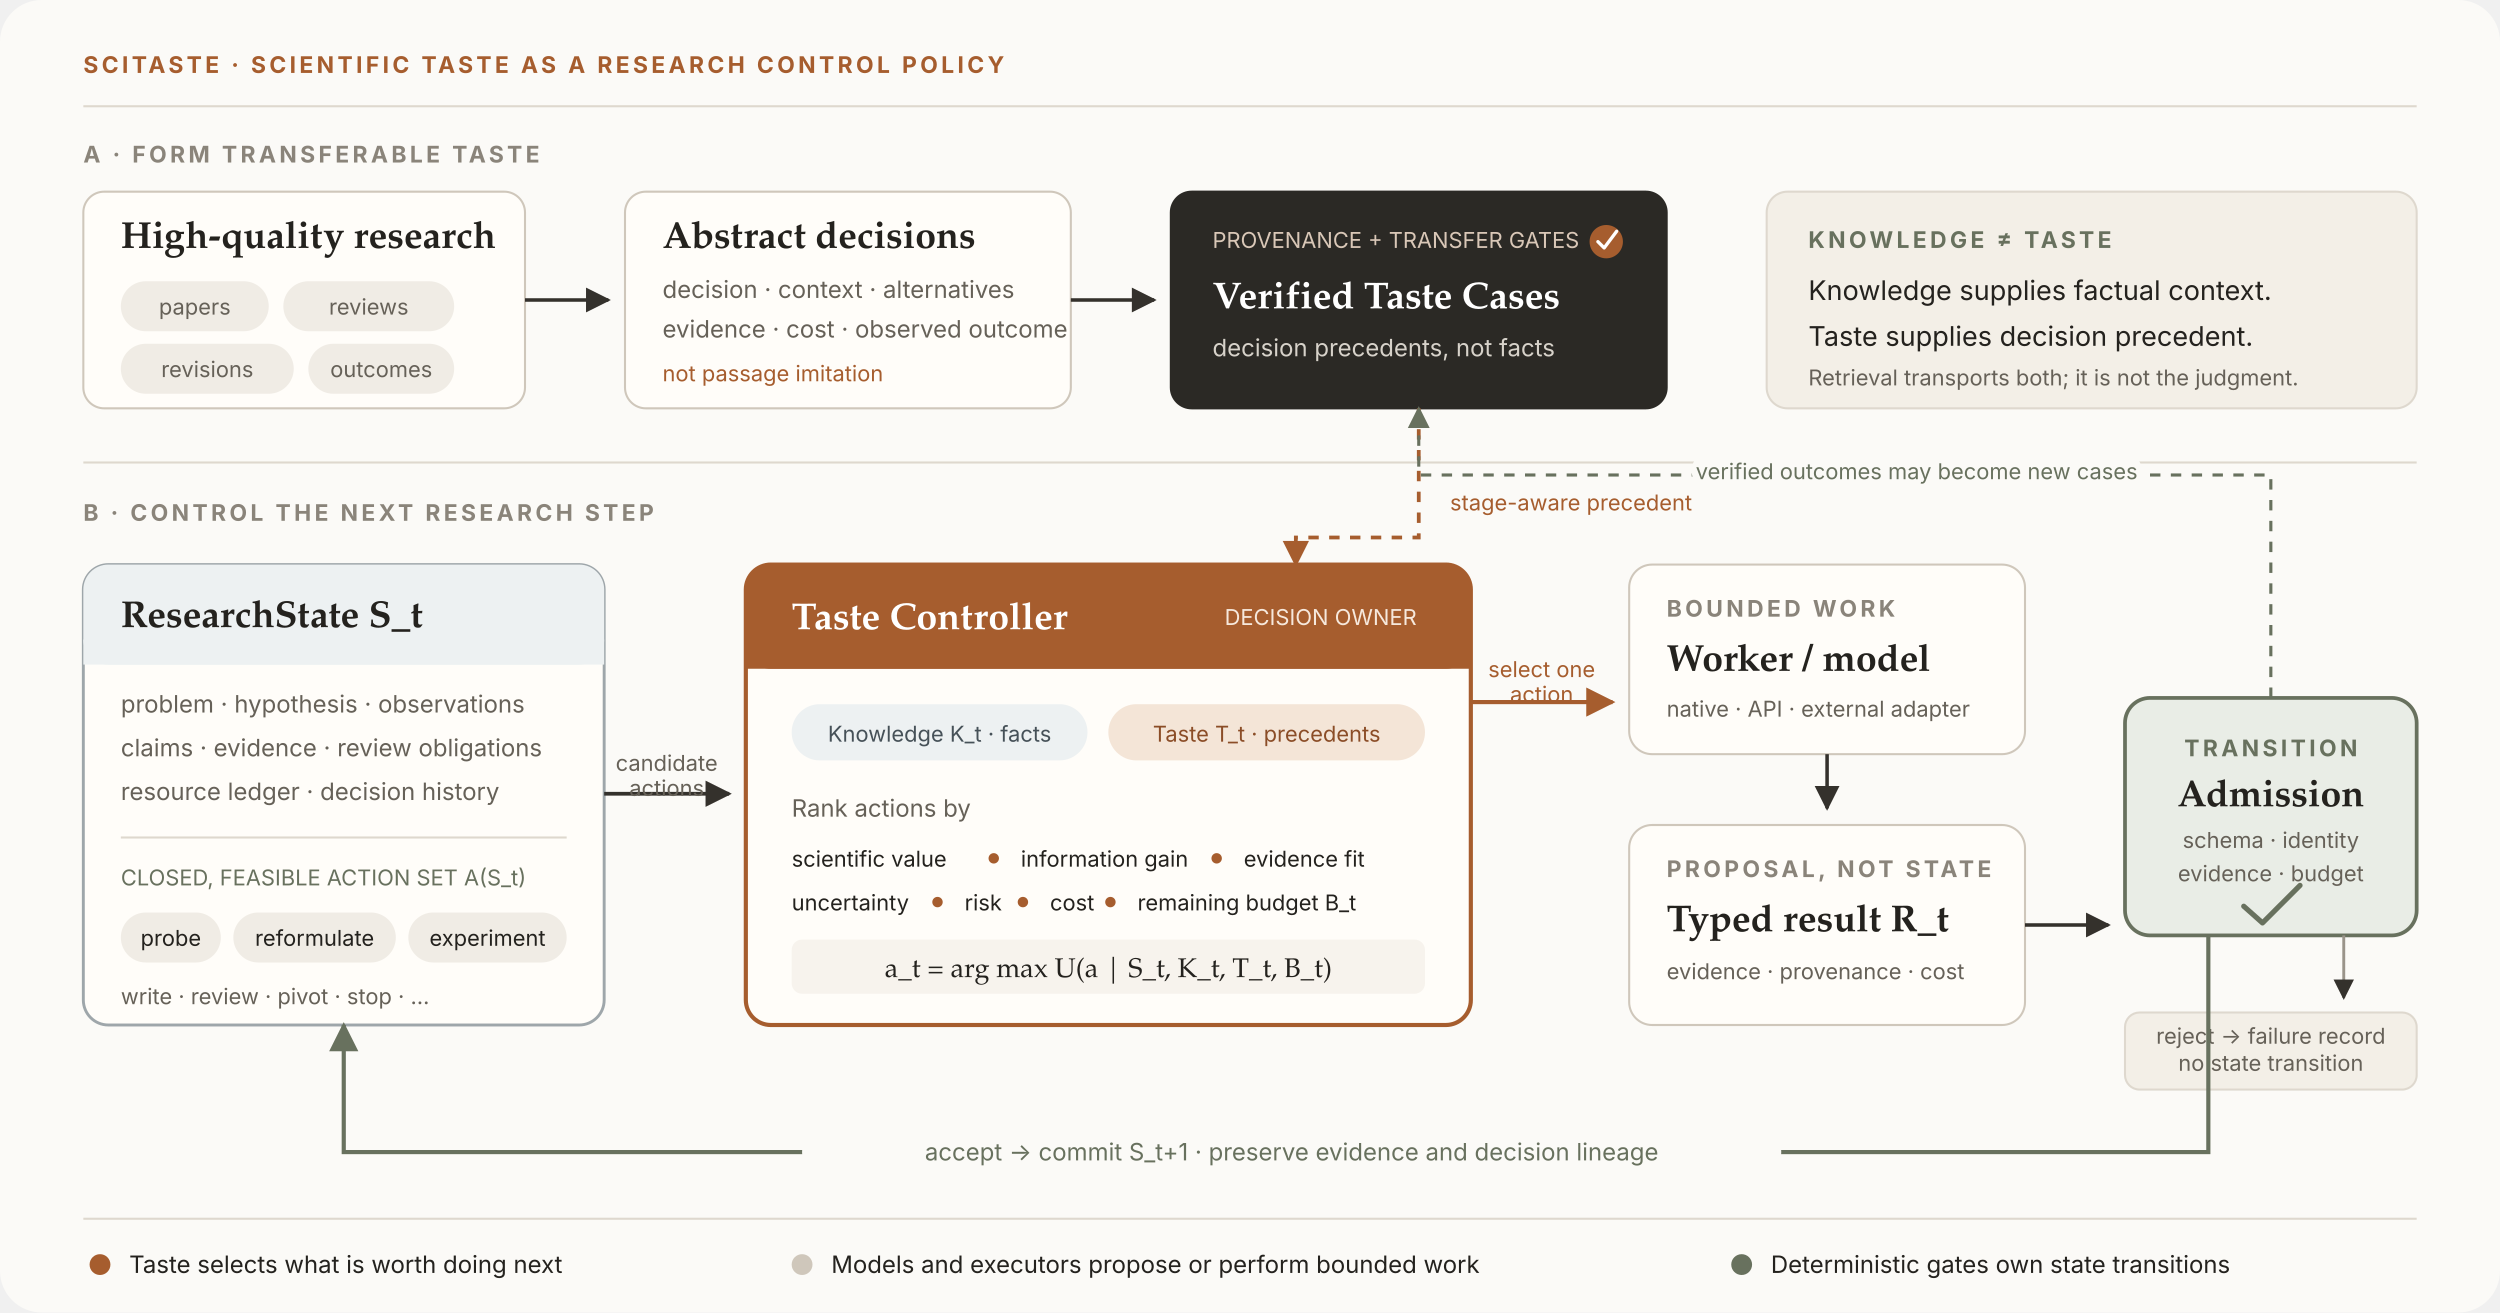
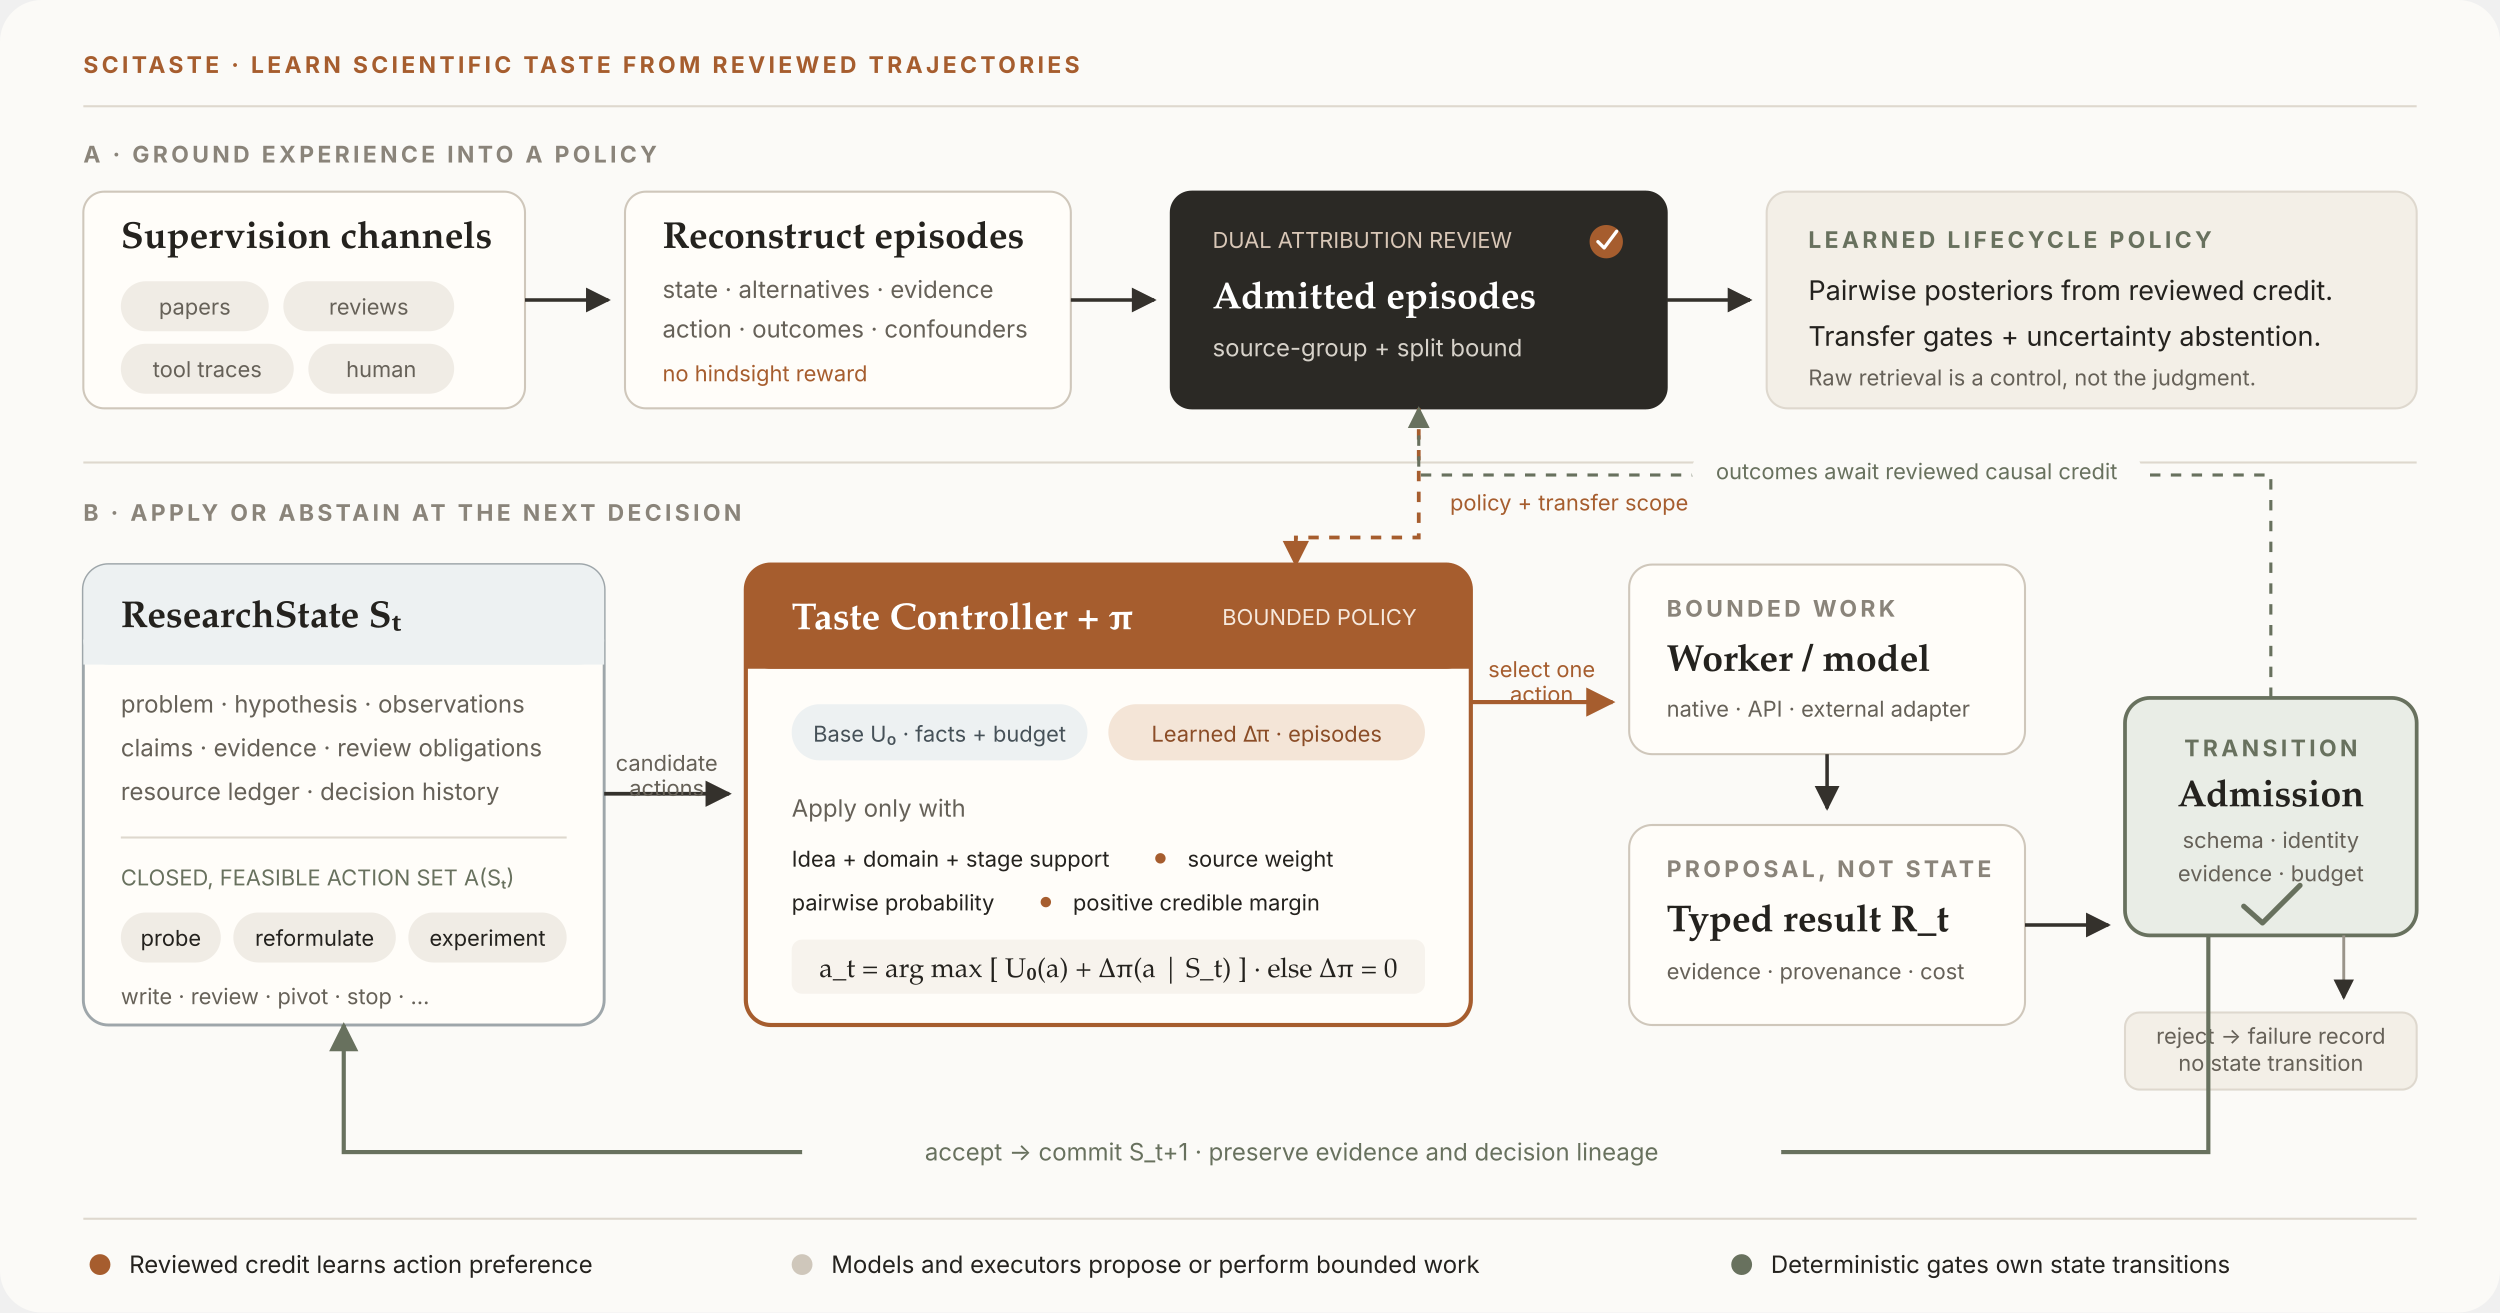
<svg xmlns="http://www.w3.org/2000/svg" width="1200" height="630" viewBox="0 0 1200 630" role="img" aria-labelledby="figure-title figure-description">
  <defs>
    <marker id="arrow-ink" viewBox="0 0 10 10" refX="9" refY="5" markerWidth="7" markerHeight="7" orient="auto-start-reverse">
      <path d="M 0 0 L 10 5 L 0 10 z" fill="#34312c" />
    </marker>
    <marker id="arrow-accent" viewBox="0 0 10 10" refX="9" refY="5" markerWidth="7" markerHeight="7" orient="auto-start-reverse">
      <path d="M 0 0 L 10 5 L 0 10 z" fill="#a65d2e" />
    </marker>
    <marker id="arrow-sage" viewBox="0 0 10 10" refX="9" refY="5" markerWidth="7" markerHeight="7" orient="auto-start-reverse">
      <path d="M 0 0 L 10 5 L 0 10 z" fill="#68715e" />
    </marker>
    <style>
      .sans { font-family: Inter, ui-sans-serif, -apple-system, BlinkMacSystemFont, "Segoe UI", sans-serif; }
      .serif { font-family: "Iowan Old Style", "Palatino Linotype", Palatino, Georgia, serif; }
      .label { font-size: 11px; font-weight: 700; letter-spacing: 1.6px; }
      .heading { font-size: 18px; font-weight: 700; }
      .body { font-size: 13px; }
      .small { font-size: 11.5px; }
      .micro { font-size: 10.5px; }
      .ink { fill: #24221e; }
      .soft { fill: #666158; }
      .faint { fill: #8a847a; }
    </style>
  </defs>
  <rect width="1200" height="630" rx="20" fill="#fbfaf7" />
-   <text x="40" y="35" class="sans label" fill="#a65d2e">SCITASTE · SCIENTIFIC TASTE AS A RESEARCH CONTROL POLICY</text>
+   <text x="40" y="35" class="sans label" fill="#a65d2e">SCITASTE · LEARN SCIENTIFIC TASTE FROM REVIEWED TRAJECTORIES</text>
  <line x1="40" y1="51" x2="1160" y2="51" stroke="#ded8ce" />
  <g id="taste-formation" data-kind="panel">
-     <text x="40" y="78" class="sans label" fill="#8a847a">A · FORM TRANSFERABLE TASTE</text>
+     <text x="40" y="78" class="sans label" fill="#8a847a">A · GROUND EXPERIENCE INTO A POLICY</text>
    <g id="high-quality-research" data-kind="entity" data-role="source-evidence">
      <rect x="40" y="92" width="212" height="104" rx="10" fill="#fffdf9" stroke="#cfc7bb" />
-       <text x="58" y="119" class="serif heading ink">High-quality research</text>
+       <text x="58" y="119" class="serif heading ink">Supervision channels</text>
      <g class="sans micro soft">
        <rect x="58" y="135" width="71" height="24" rx="12" fill="#f0ece5" />
        <text x="93.5" y="151" text-anchor="middle">papers</text>
        <rect x="136" y="135" width="82" height="24" rx="12" fill="#f0ece5" />
        <text x="177" y="151" text-anchor="middle">reviews</text>
        <rect x="58" y="165" width="83" height="24" rx="12" fill="#f0ece5" />
-         <text x="99.5" y="181" text-anchor="middle">revisions</text>
+         <text x="99.5" y="181" text-anchor="middle">tool traces</text>
        <rect x="148" y="165" width="70" height="24" rx="12" fill="#f0ece5" />
-         <text x="183" y="181" text-anchor="middle">outcomes</text>
+         <text x="183" y="181" text-anchor="middle">human</text>
      </g>
    </g>
    <path d="M252 144 H292" fill="none" stroke="#34312c" stroke-width="1.7" marker-end="url(#arrow-ink)" />
    <g id="taste-abstraction" data-kind="entity" data-role="abstraction">
      <rect x="300" y="92" width="214" height="104" rx="10" fill="#fffdf9" stroke="#cfc7bb" />
-       <text x="318" y="119" class="serif heading ink">Abstract decisions</text>
-       <text x="318" y="143" class="sans small soft">decision · context · alternatives</text>
-       <text x="318" y="162" class="sans small soft">evidence · cost · observed outcome</text>
-       <text x="318" y="183" class="sans micro" fill="#a65d2e">not passage imitation</text>
+       <text x="318" y="119" class="serif heading ink">Reconstruct episodes</text>
+       <text x="318" y="143" class="sans small soft">state · alternatives · evidence</text>
+       <text x="318" y="162" class="sans small soft">action · outcomes · confounders</text>
+       <text x="318" y="183" class="sans micro" fill="#a65d2e">no hindsight reward</text>
    </g>
    <path d="M514 144 H554" fill="none" stroke="#34312c" stroke-width="1.7" marker-end="url(#arrow-ink)" />
    <g id="taste-library" data-kind="entity" data-role="decision-precedent">
      <rect x="562" y="92" width="238" height="104" rx="10" fill="#2b2925" stroke="#2b2925" />
-       <text x="582" y="119" class="sans micro" fill="#d9c7b7">PROVENANCE + TRANSFER GATES</text>
-       <text x="582" y="148" class="serif heading" fill="#ffffff">Verified Taste Cases</text>
-       <text x="582" y="171" class="sans small" fill="#d7d2ca">decision precedents, not facts</text>
+       <text x="582" y="119" class="sans micro" fill="#d9c7b7">DUAL ATTRIBUTION REVIEW</text>
+       <text x="582" y="148" class="serif heading" fill="#ffffff">Admitted episodes</text>
+       <text x="582" y="171" class="sans small" fill="#d7d2ca">source-group + split bound</text>
      <circle cx="771" cy="116" r="8" fill="#a65d2e" />
      <path d="M767 116 L770 119 L776 111" fill="none" stroke="#fff" stroke-width="1.6" stroke-linecap="round" stroke-linejoin="round" />
    </g>
+     <path d="M800 144 H840" fill="none" stroke="#34312c" stroke-width="1.7" marker-end="url(#arrow-ink)" />
    <g id="knowledge-taste-distinction" data-kind="annotation">
      <rect x="848" y="92" width="312" height="104" rx="10" fill="#f3efe7" stroke="#ded8ce" />
-       <text x="868" y="119" class="sans label" fill="#68715e">KNOWLEDGE ≠ TASTE</text>
-       <text x="868" y="144" class="sans body ink">Knowledge supplies factual context.</text>
-       <text x="868" y="166" class="sans body ink">Taste supplies decision precedent.</text>
-       <text x="868" y="185" class="sans micro soft">Retrieval transports both; it is not the judgment.</text>
+       <text x="868" y="119" class="sans label" fill="#68715e">LEARNED LIFECYCLE POLICY</text>
+       <text x="868" y="144" class="sans body ink">Pairwise posteriors from reviewed credit.</text>
+       <text x="868" y="166" class="sans body ink">Transfer gates + uncertainty abstention.</text>
+       <text x="868" y="185" class="sans micro soft">Raw retrieval is a control, not the judgment.</text>
    </g>
  </g>
  <line x1="40" y1="222" x2="1160" y2="222" stroke="#ded8ce" />
-   <text x="40" y="250" class="sans label" fill="#8a847a">B · CONTROL THE NEXT RESEARCH STEP</text>
+   <text x="40" y="250" class="sans label" fill="#8a847a">B · APPLY OR ABSTAIN AT THE NEXT DECISION</text>
  <g id="research-state" data-kind="entity" data-role="canonical-state">
    <rect x="40" y="271" width="250" height="221" rx="12" fill="#fffdf9" stroke="#9ea6aa" stroke-width="1.4" />
    <rect x="40" y="271" width="250" height="48" rx="12" fill="#edf1f2" />
    <path d="M40 307 H290 V319 H40 Z" fill="#edf1f2" />
-     <text x="58" y="301" class="serif heading ink">ResearchState S_t</text>
+     <text x="58" y="301" class="serif heading ink">ResearchState Sₜ</text>
    <text x="58" y="342" class="sans small soft">problem · hypothesis · observations</text>
    <text x="58" y="363" class="sans small soft">claims · evidence · review obligations</text>
    <text x="58" y="384" class="sans small soft">resource ledger · decision history</text>
    <line x1="58" y1="402" x2="272" y2="402" stroke="#ded8ce" />
-     <text x="58" y="425" class="sans micro" fill="#68715e">CLOSED, FEASIBLE ACTION SET A(S_t)</text>
+     <text x="58" y="425" class="sans micro" fill="#68715e">CLOSED, FEASIBLE ACTION SET A(Sₜ)</text>
    <g class="sans micro ink">
      <rect x="58" y="438" width="48" height="24" rx="12" fill="#f0ece5" />
      <text x="82" y="454" text-anchor="middle">probe</text>
      <rect x="112" y="438" width="78" height="24" rx="12" fill="#f0ece5" />
      <text x="151" y="454" text-anchor="middle">reformulate</text>
      <rect x="196" y="438" width="76" height="24" rx="12" fill="#f0ece5" />
      <text x="234" y="454" text-anchor="middle">experiment</text>
      <text x="58" y="482" class="sans micro soft">write · review · pivot · stop · …</text>
    </g>
  </g>
  <path d="M290 381 H350" fill="none" stroke="#34312c" stroke-width="1.8" marker-end="url(#arrow-ink)" />
  <text x="320" y="370" text-anchor="middle" class="sans micro soft">candidate</text>
  <text x="320" y="382" text-anchor="middle" class="sans micro soft">actions</text>
  <g id="taste-controller" data-kind="entity" data-role="decision-owner">
    <rect x="358" y="271" width="348" height="221" rx="12" fill="#fffdf9" stroke="#a65d2e" stroke-width="2" />
    <rect x="358" y="271" width="348" height="50" rx="12" fill="#a65d2e" />
    <path d="M358 307 H706 V321 H358 Z" fill="#a65d2e" />
-     <text x="380" y="302" class="serif heading" fill="#ffffff">Taste Controller</text>
-     <text x="680" y="300" text-anchor="end" class="sans micro" fill="#f6e8dc">DECISION OWNER</text>
+     <text x="380" y="302" class="serif heading" fill="#ffffff">Taste Controller + π</text>
+     <text x="680" y="300" text-anchor="end" class="sans micro" fill="#f6e8dc">BOUNDED POLICY</text>
    <g class="sans micro">
      <rect x="380" y="338" width="142" height="27" rx="13.5" fill="#edf1f2" />
-       <text x="451" y="356" text-anchor="middle" fill="#465158">Knowledge K_t · facts</text>
+       <text x="451" y="356" text-anchor="middle" fill="#465158">Base U₀ · facts + budget</text>
      <rect x="532" y="338" width="152" height="27" rx="13.5" fill="#f4e5d7" />
-       <text x="608" y="356" text-anchor="middle" fill="#8b4d27">Taste T_t · precedents</text>
+       <text x="608" y="356" text-anchor="middle" fill="#8b4d27">Learned Δπ · episodes</text>
    </g>
-     <text x="380" y="392" class="sans small soft">Rank actions by</text>
+     <text x="380" y="392" class="sans small soft">Apply only with</text>
    <g class="sans micro ink">
-       <text x="380" y="416">scientific value</text>
-       <circle cx="477" cy="412" r="2.5" fill="#a65d2e" />
-       <text x="490" y="416">information gain</text>
-       <circle cx="584" cy="412" r="2.5" fill="#a65d2e" />
-       <text x="597" y="416">evidence fit</text>
-       <text x="380" y="437">uncertainty</text>
-       <circle cx="450" cy="433" r="2.5" fill="#a65d2e" />
-       <text x="463" y="437">risk</text>
-       <circle cx="491" cy="433" r="2.5" fill="#a65d2e" />
-       <text x="504" y="437">cost</text>
-       <circle cx="533" cy="433" r="2.5" fill="#a65d2e" />
-       <text x="546" y="437">remaining budget B_t</text>
+       <text x="380" y="416">Idea + domain + stage support</text>
+       <circle cx="557" cy="412" r="2.5" fill="#a65d2e" />
+       <text x="570" y="416">source weight</text>
+       <text x="380" y="437">pairwise probability</text>
+       <circle cx="502" cy="433" r="2.5" fill="#a65d2e" />
+       <text x="515" y="437">positive credible margin</text>
    </g>
    <rect x="380" y="451" width="304" height="26" rx="5" fill="#f7f3ed" />
-     <text x="532" y="469" text-anchor="middle" class="serif body ink">a_t = arg max U(a | S_t, K_t, T_t, B_t)</text>
+     <text x="532" y="469" text-anchor="middle" class="serif body ink">a_t = arg max [ U₀(a) + Δπ(a | S_t) ] · else Δπ = 0</text>
  </g>
  <path d="M681 196 V258 H622 V271" fill="none" stroke="#a65d2e" stroke-width="1.8" stroke-dasharray="5 5" marker-end="url(#arrow-accent)" />
-   <text x="696" y="245" class="sans micro" fill="#a65d2e">stage-aware precedent</text>
+   <text x="696" y="245" class="sans micro" fill="#a65d2e">policy + transfer scope</text>
  <path d="M706 337 H774" fill="none" stroke="#a65d2e" stroke-width="2" marker-end="url(#arrow-accent)" />
  <text x="740" y="325" text-anchor="middle" class="sans micro" fill="#a65d2e">select one</text>
  <text x="740" y="337" text-anchor="middle" class="sans micro" fill="#a65d2e">action</text>
  <g id="bounded-work" data-kind="entity" data-role="proposal-and-execution">
    <rect x="782" y="271" width="190" height="91" rx="11" fill="#fffdf9" stroke="#cfc7bb" />
    <text x="800" y="296" class="sans label" fill="#8a847a">BOUNDED WORK</text>
    <text x="800" y="322" class="serif heading ink">Worker / model</text>
    <text x="800" y="344" class="sans micro soft">native · API · external adapter</text>
  </g>
  <path d="M877 362 V388" fill="none" stroke="#34312c" stroke-width="1.7" marker-end="url(#arrow-ink)" />
  <g id="typed-result" data-kind="entity" data-role="unadmitted-result">
    <rect x="782" y="396" width="190" height="96" rx="11" fill="#fffdf9" stroke="#cfc7bb" />
    <text x="800" y="421" class="sans label" fill="#8a847a">PROPOSAL, NOT STATE</text>
    <text x="800" y="447" class="serif heading ink">Typed result R_t</text>
    <text x="800" y="470" class="sans micro soft">evidence · provenance · cost</text>
  </g>
  <path d="M972 444 H1012" fill="none" stroke="#34312c" stroke-width="1.7" marker-end="url(#arrow-ink)" />
  <g id="admission-gate" data-kind="entity" data-role="transition-authority">
    <rect x="1020" y="335" width="140" height="114" rx="12" fill="#e9ede6" stroke="#68715e" stroke-width="1.8" />
    <text x="1090" y="363" text-anchor="middle" class="sans label" fill="#68715e">TRANSITION</text>
    <text x="1090" y="387" text-anchor="middle" class="serif heading ink">Admission</text>
    <text x="1090" y="407" text-anchor="middle" class="sans micro soft">schema · identity</text>
    <text x="1090" y="423" text-anchor="middle" class="sans micro soft">evidence · budget</text>
    <path d="M1077 435 L1086 443 L1104 425" fill="none" stroke="#68715e" stroke-width="2.5" stroke-linecap="round" stroke-linejoin="round" />
  </g>
  <path d="M1090 335 V228 H681 V196" fill="none" stroke="#68715e" stroke-width="1.5" stroke-dasharray="5 5" marker-end="url(#arrow-sage)" />
  <rect x="812" y="216" width="216" height="20" rx="10" fill="#fbfaf7" />
-   <text x="920" y="230" text-anchor="middle" class="sans micro" fill="#68715e">verified outcomes may become new cases</text>
+   <text x="920" y="230" text-anchor="middle" class="sans micro" fill="#68715e">outcomes await reviewed causal credit</text>
  <g id="rejected-result" data-kind="annotation">
    <path d="M1125 449 V479" fill="none" stroke="#9a948a" stroke-width="1.4" marker-end="url(#arrow-ink)" />
    <rect x="1020" y="486" width="140" height="37" rx="7" fill="#f3efe7" stroke="#ded8ce" />
    <text x="1090" y="501" text-anchor="middle" class="sans micro soft">reject → failure record</text>
    <text x="1090" y="514" text-anchor="middle" class="sans micro soft">no state transition</text>
  </g>
  <path d="M1060 449 V553 H165 V492" fill="none" stroke="#68715e" stroke-width="2" marker-end="url(#arrow-sage)" />
  <rect x="385" y="541" width="470" height="24" rx="12" fill="#fbfaf7" />
  <text x="620" y="557" text-anchor="middle" class="sans small" fill="#68715e">accept → commit S_t+1 · preserve evidence and decision lineage</text>
  <line x1="40" y1="585" x2="1160" y2="585" stroke="#ded8ce" />
  <g id="authority-legend" data-kind="legend" class="sans small">
    <circle cx="48" cy="607" r="5" fill="#a65d2e" />
-     <text x="62" y="611" class="ink">Taste selects what is worth doing next</text>
+     <text x="62" y="611" class="ink">Reviewed credit learns action preference</text>
    <circle cx="385" cy="607" r="5" fill="#cfc7bb" />
    <text x="399" y="611" class="ink">Models and executors propose or perform bounded work</text>
    <circle cx="836" cy="607" r="5" fill="#68715e" />
    <text x="850" y="611" class="ink">Deterministic gates own state transitions</text>
  </g>
</svg>
